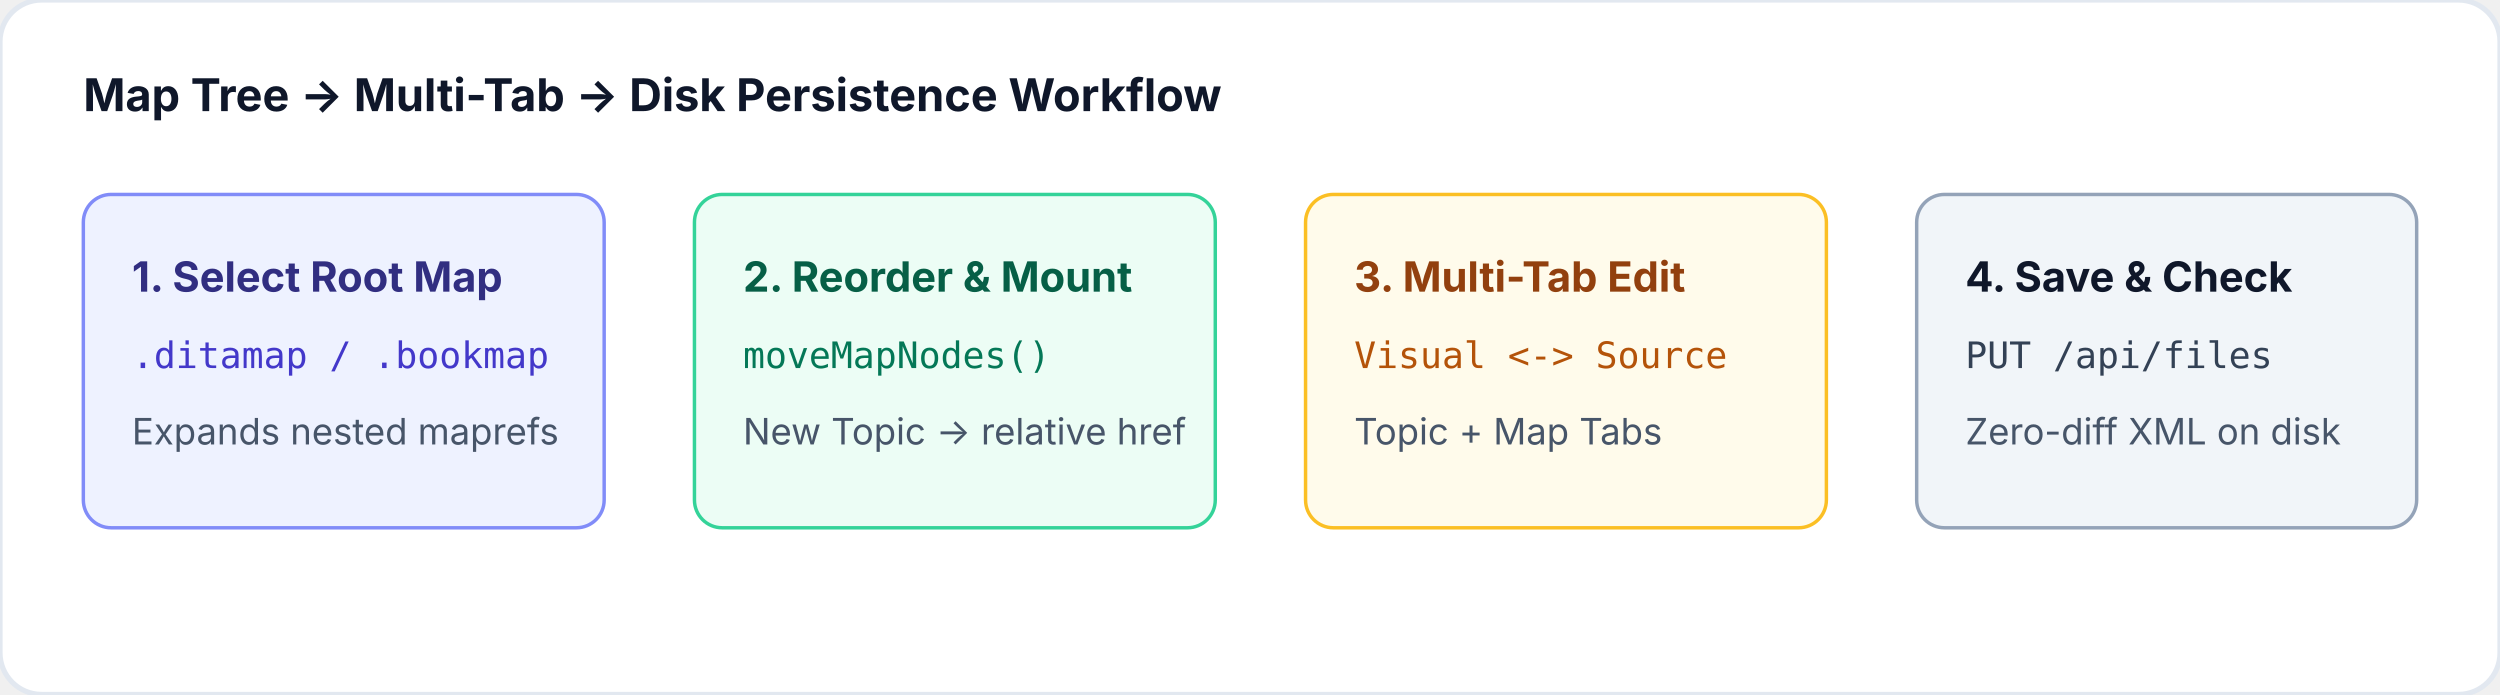
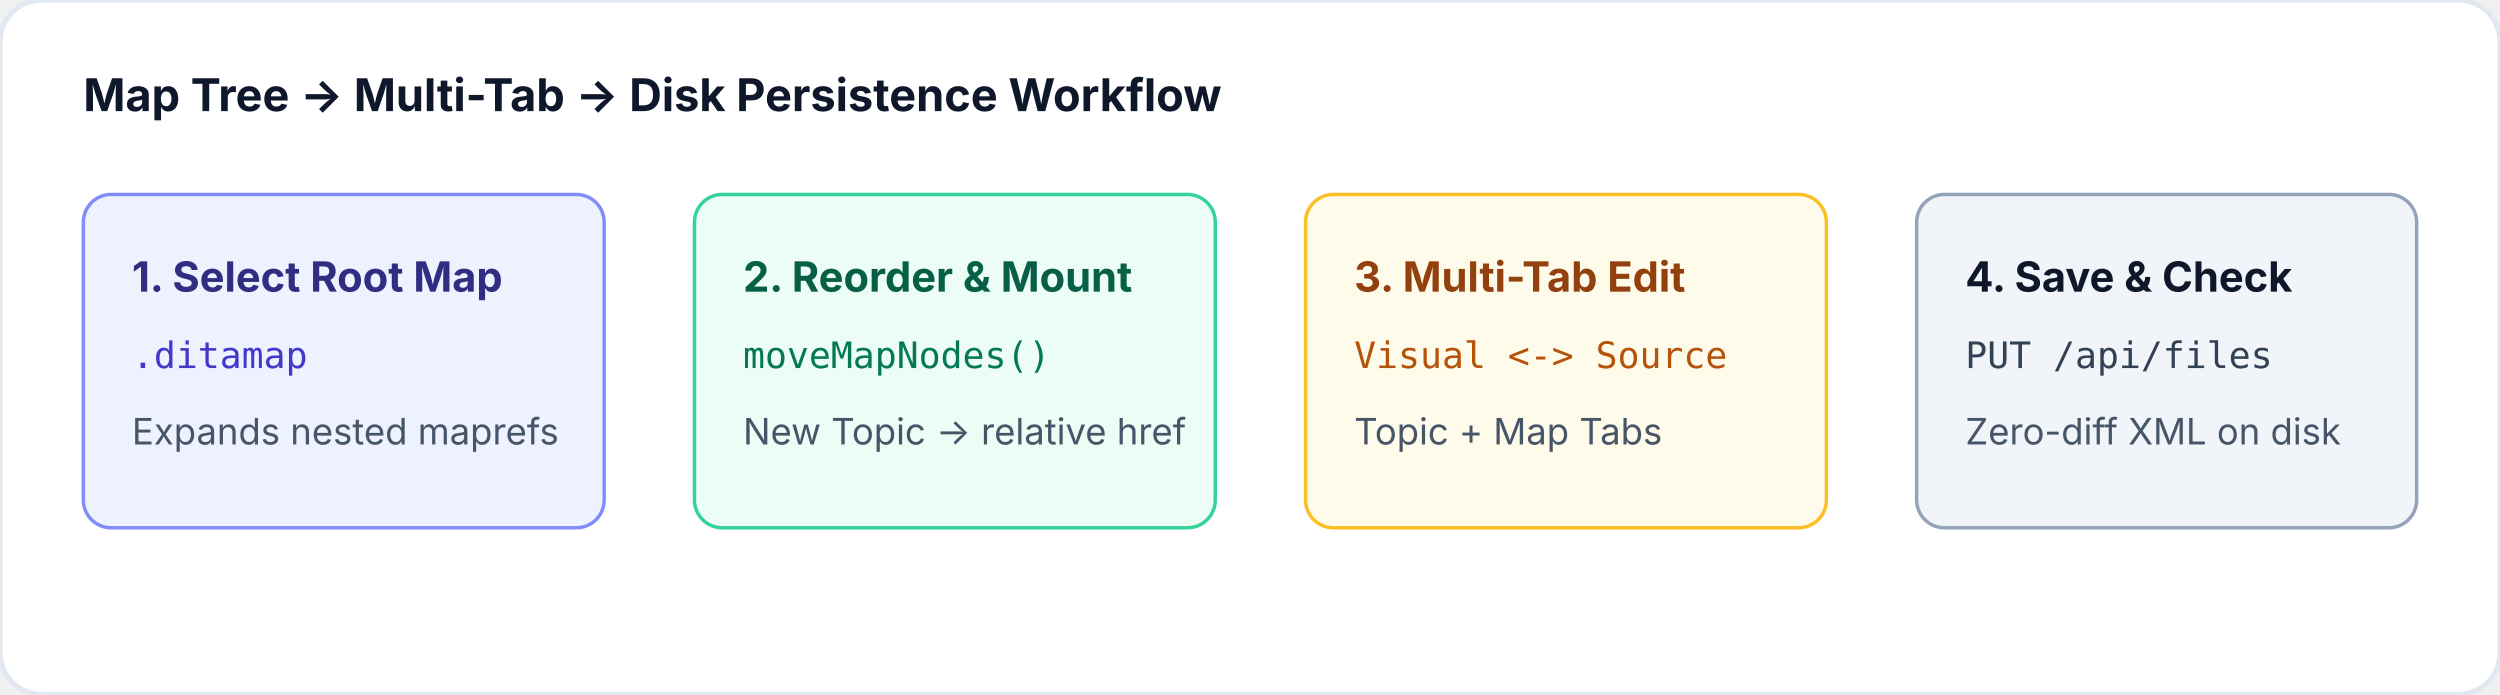
<svg xmlns="http://www.w3.org/2000/svg" viewBox="0 0 720 200" width="720" height="200">
  <rect width="720" height="200" rx="12" fill="#ffffff" stroke="#e2e8f0" stroke-width="1.5" />
  <text x="24" y="32" font-family="Inter, system-ui, sans-serif" font-size="13" font-weight="700" fill="#0f172a">Map Tree -&gt; Multi-Tab -&gt; Disk Persistence Workflow</text>
  <rect x="24" y="56" width="150" height="96" rx="8" fill="#eef2ff" stroke="#818cf8" />
  <text x="38" y="84" font-family="Inter, system-ui, sans-serif" font-size="12" font-weight="700" fill="#312e81">1. Select Root Map</text>
-   <text x="38" y="106" font-family="monospace" font-size="10.5" fill="#4338ca">.ditamap / .bookmap</text>
+   <text x="38" y="106" font-family="monospace" font-size="10.5" fill="#4338ca">.ditamap</text>
  <text x="38" y="128" font-family="Inter, system-ui, sans-serif" font-size="10.5" fill="#475569">Expands nested maprefs</text>
  <rect x="200" y="56" width="150" height="96" rx="8" fill="#ecfdf5" stroke="#34d399" />
  <text x="214" y="84" font-family="Inter, system-ui, sans-serif" font-size="12" font-weight="700" fill="#065f46">2. Reorder &amp; Mount</text>
  <text x="214" y="106" font-family="monospace" font-size="10.5" fill="#047857">moveMapNodes()</text>
  <text x="214" y="128" font-family="Inter, system-ui, sans-serif" font-size="10.5" fill="#475569">New Topic -&gt; relative href</text>
  <rect x="376" y="56" width="150" height="96" rx="8" fill="#fffbeb" stroke="#fbbf24" />
  <text x="390" y="84" font-family="Inter, system-ui, sans-serif" font-size="12" font-weight="700" fill="#92400e">3. Multi-Tab Edit</text>
  <text x="390" y="106" font-family="monospace" font-size="10.5" fill="#b45309">Visual &lt;-&gt; Source</text>
  <text x="390" y="128" font-family="Inter, system-ui, sans-serif" font-size="10.5" fill="#475569">Topic + Map Tabs</text>
  <rect x="552" y="56" width="144" height="96" rx="8" fill="#f1f5f9" stroke="#94a3b8" />
  <text x="566" y="84" font-family="Inter, system-ui, sans-serif" font-size="12" font-weight="700" fill="#0f172a">4. Save &amp; Check</text>
  <text x="566" y="106" font-family="monospace" font-size="10.5" fill="#334155">PUT /api/files</text>
  <text x="566" y="128" font-family="Inter, system-ui, sans-serif" font-size="10.5" fill="#475569">Zero-diff XML on disk</text>
</svg>
